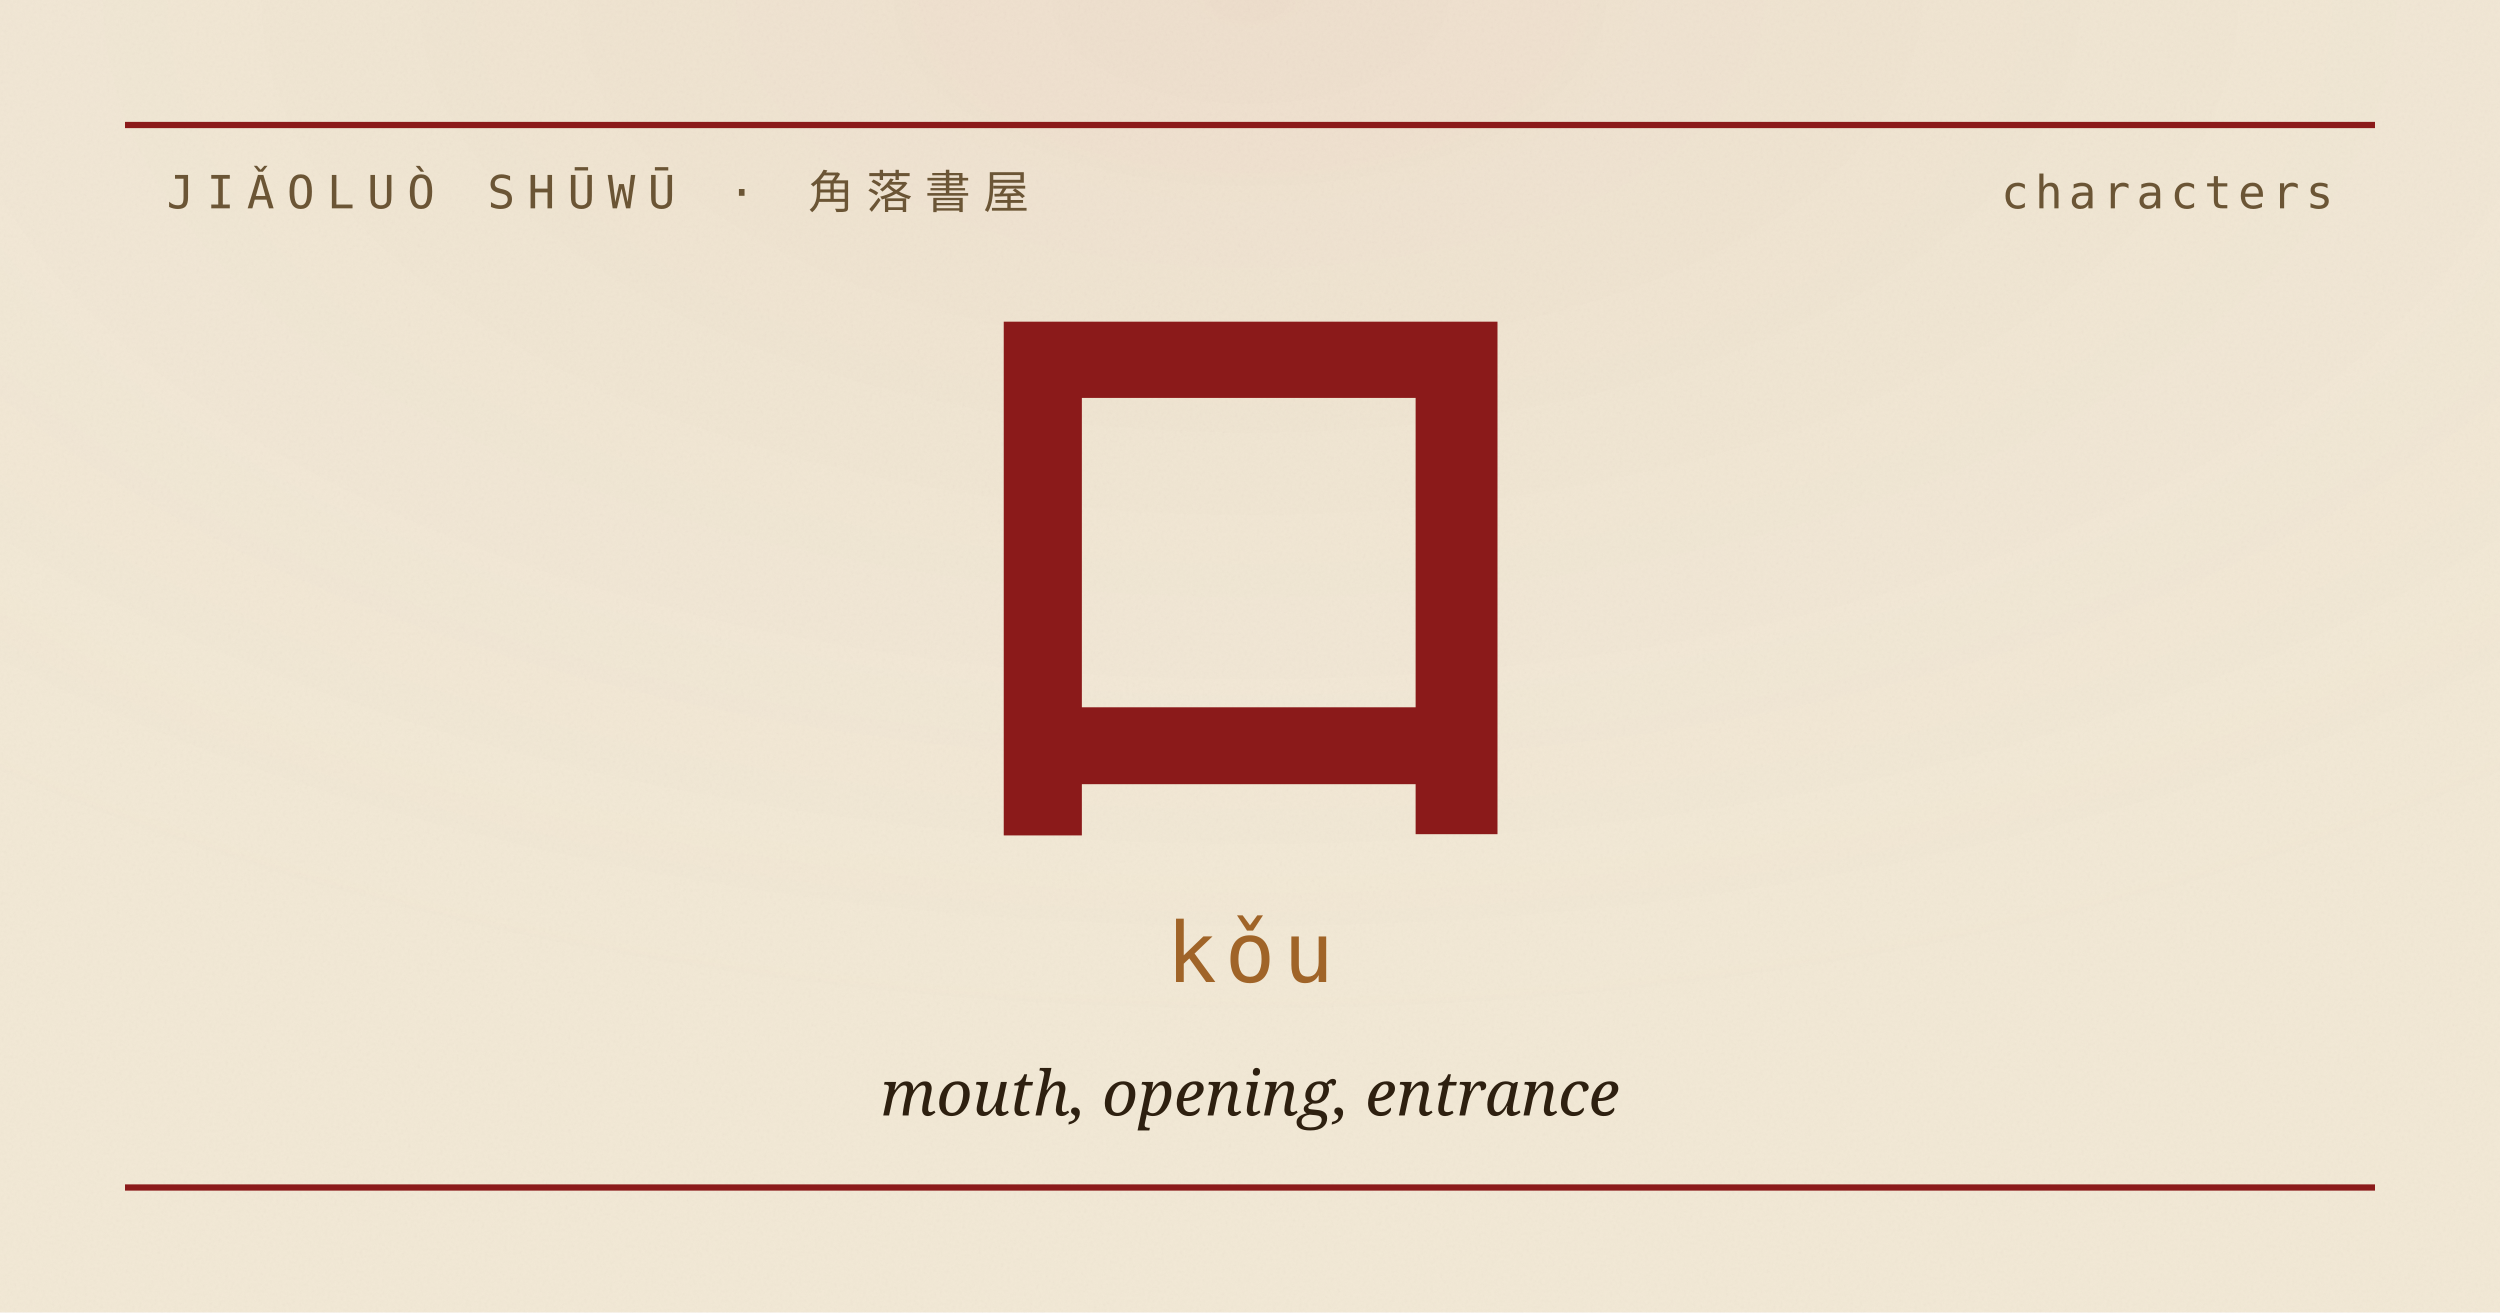
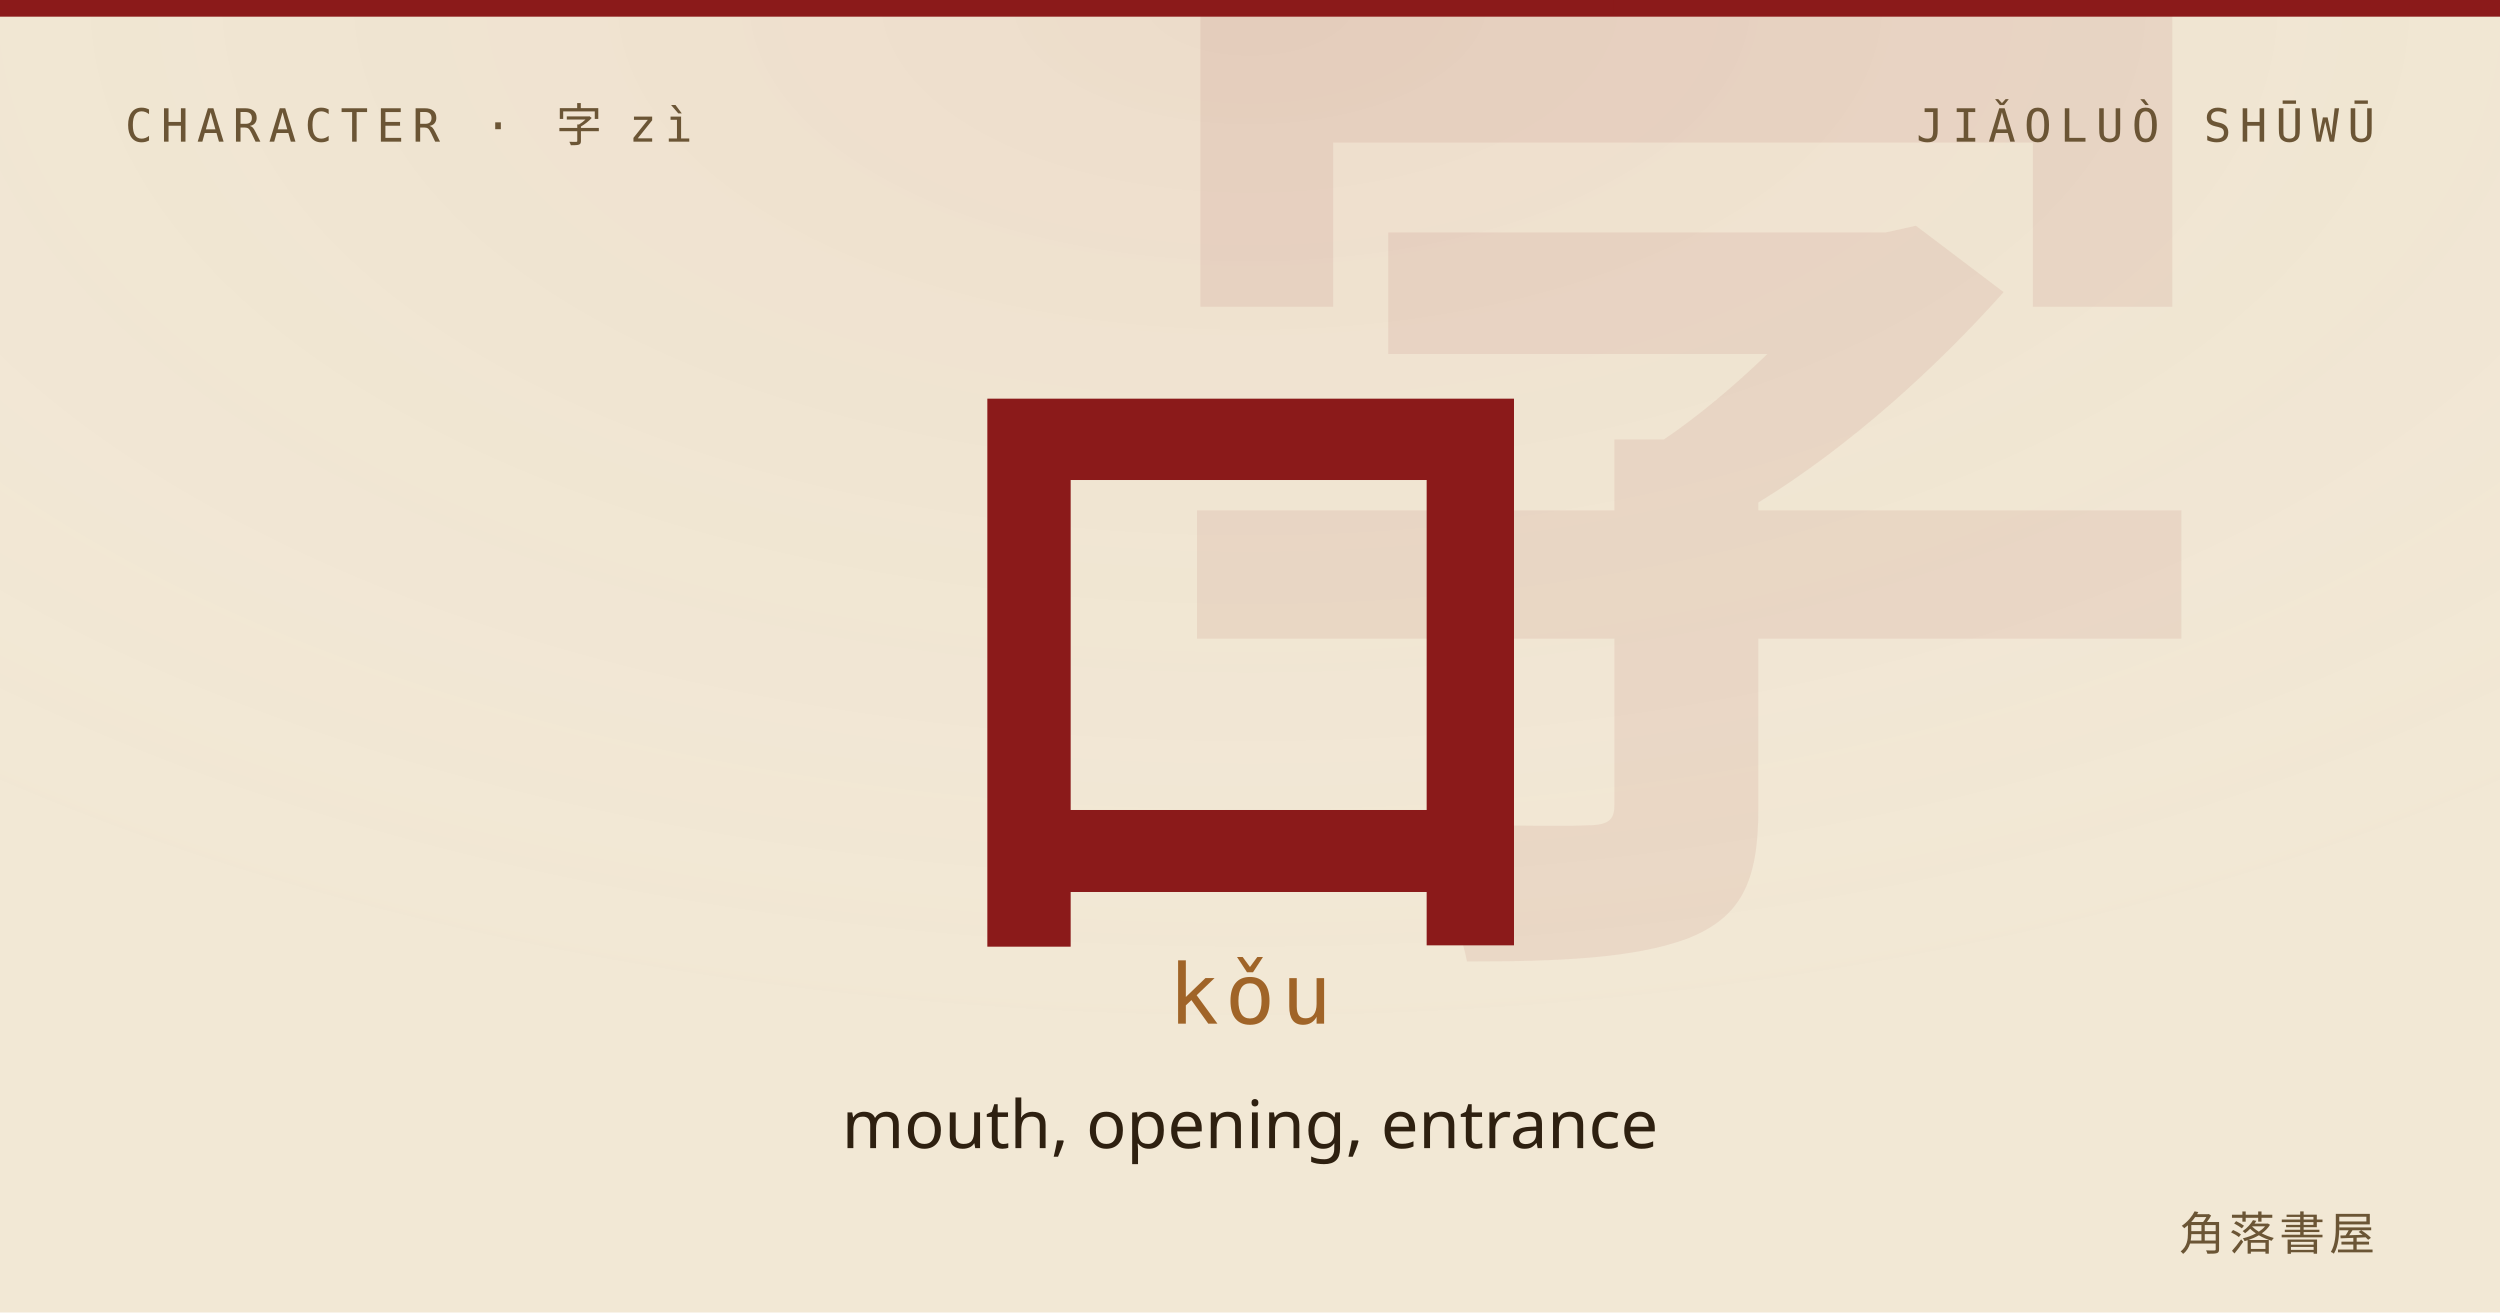
<svg xmlns="http://www.w3.org/2000/svg" viewBox="0 0 1200 630" width="1200" height="630">
  <defs>
-     <filter id="paper">
-       <feTurbulence type="fractalNoise" baseFrequency="0.65" numOctaves="5" stitchTiles="stitch" />
-       <feColorMatrix type="saturate" values="0" />
-     </filter>
    <radialGradient id="vignette" cx="50%" cy="0%" r="80%">
-       <stop offset="0%" stop-color="#8b1a1a" stop-opacity="0.05" />
+       <stop offset="0%" stop-color="#8b1a1a" stop-opacity="0.06" />
      <stop offset="100%" stop-color="#f2e8d5" stop-opacity="0" />
    </radialGradient>
  </defs>
  <rect width="1200" height="630" fill="#f2e8d5" />
  <rect width="1200" height="630" fill="url(#vignette)" />
-   <rect width="1200" height="630" filter="url(#paper)" opacity="0.06" />
-   <line x1="60" y1="60" x2="1140" y2="60" stroke="#8b1a1a" stroke-width="3" />
-   <line x1="60" y1="570" x2="1140" y2="570" stroke="#8b1a1a" stroke-width="3" />
-   <text x="80" y="100" font-family="Inconsolata, monospace" font-size="22" letter-spacing="6" fill="#6b5535" text-transform="uppercase">JIǍOLUÒ SHŪWŪ · 角落書屋</text>
-   <text x="1120" y="100" font-family="Inconsolata, monospace" font-size="22" letter-spacing="3" fill="#6b5535" text-anchor="end">characters</text>
-   <text x="600" y="275" font-family="Noto Serif SC, serif" font-size="300" font-weight="700" fill="#8b1a1a" text-anchor="middle" dominant-baseline="middle">口</text>
-   <text x="600" y="460" font-family="Inconsolata, monospace" font-size="40" letter-spacing="4" fill="#a06428" text-anchor="middle" dominant-baseline="middle">kǒu</text>
-   <text x="600" y="525" font-family="EB Garamond, Georgia, serif" font-style="italic" font-size="30" fill="#2e2010" text-anchor="middle" dominant-baseline="middle">mouth, opening, entrance</text>
+   <rect x="0" y="0" width="1200" height="8" fill="#8b1a1a" />
+   <text x="1080" y="225" font-family="Noto Serif SC" font-size="540" font-weight="700" fill="#8b1a1a" opacity="0.08" text-anchor="end" dominant-baseline="middle">字</text>
+   <text x="60" y="68" font-family="Inconsolata" font-size="22" letter-spacing="4" fill="#6b5535">CHARACTER · 字 zì</text>
+   <text x="1140" y="68" font-family="Inconsolata" font-size="22" letter-spacing="4" fill="#6b5535" text-anchor="end">JIǍOLUÒ SHŪWŪ</text>
+   <text x="600" y="320" font-family="Noto Serif SC" font-size="320" font-weight="700" fill="#8b1a1a" text-anchor="middle" dominant-baseline="middle">口</text>
+   <text x="600" y="480" font-family="Inconsolata" font-size="40" letter-spacing="3" fill="#a06428" text-anchor="middle" dominant-baseline="middle">kǒu</text>
+   <text x="600" y="540" font-family="EB Garamond" font-size="32" fill="#2e2010" text-anchor="middle" dominant-baseline="middle">mouth, opening, entrance</text>
+   <text x="1140" y="600" font-family="Noto Serif SC" font-size="22" letter-spacing="2" fill="#6b5535" text-anchor="end">角落書屋</text>
</svg>
